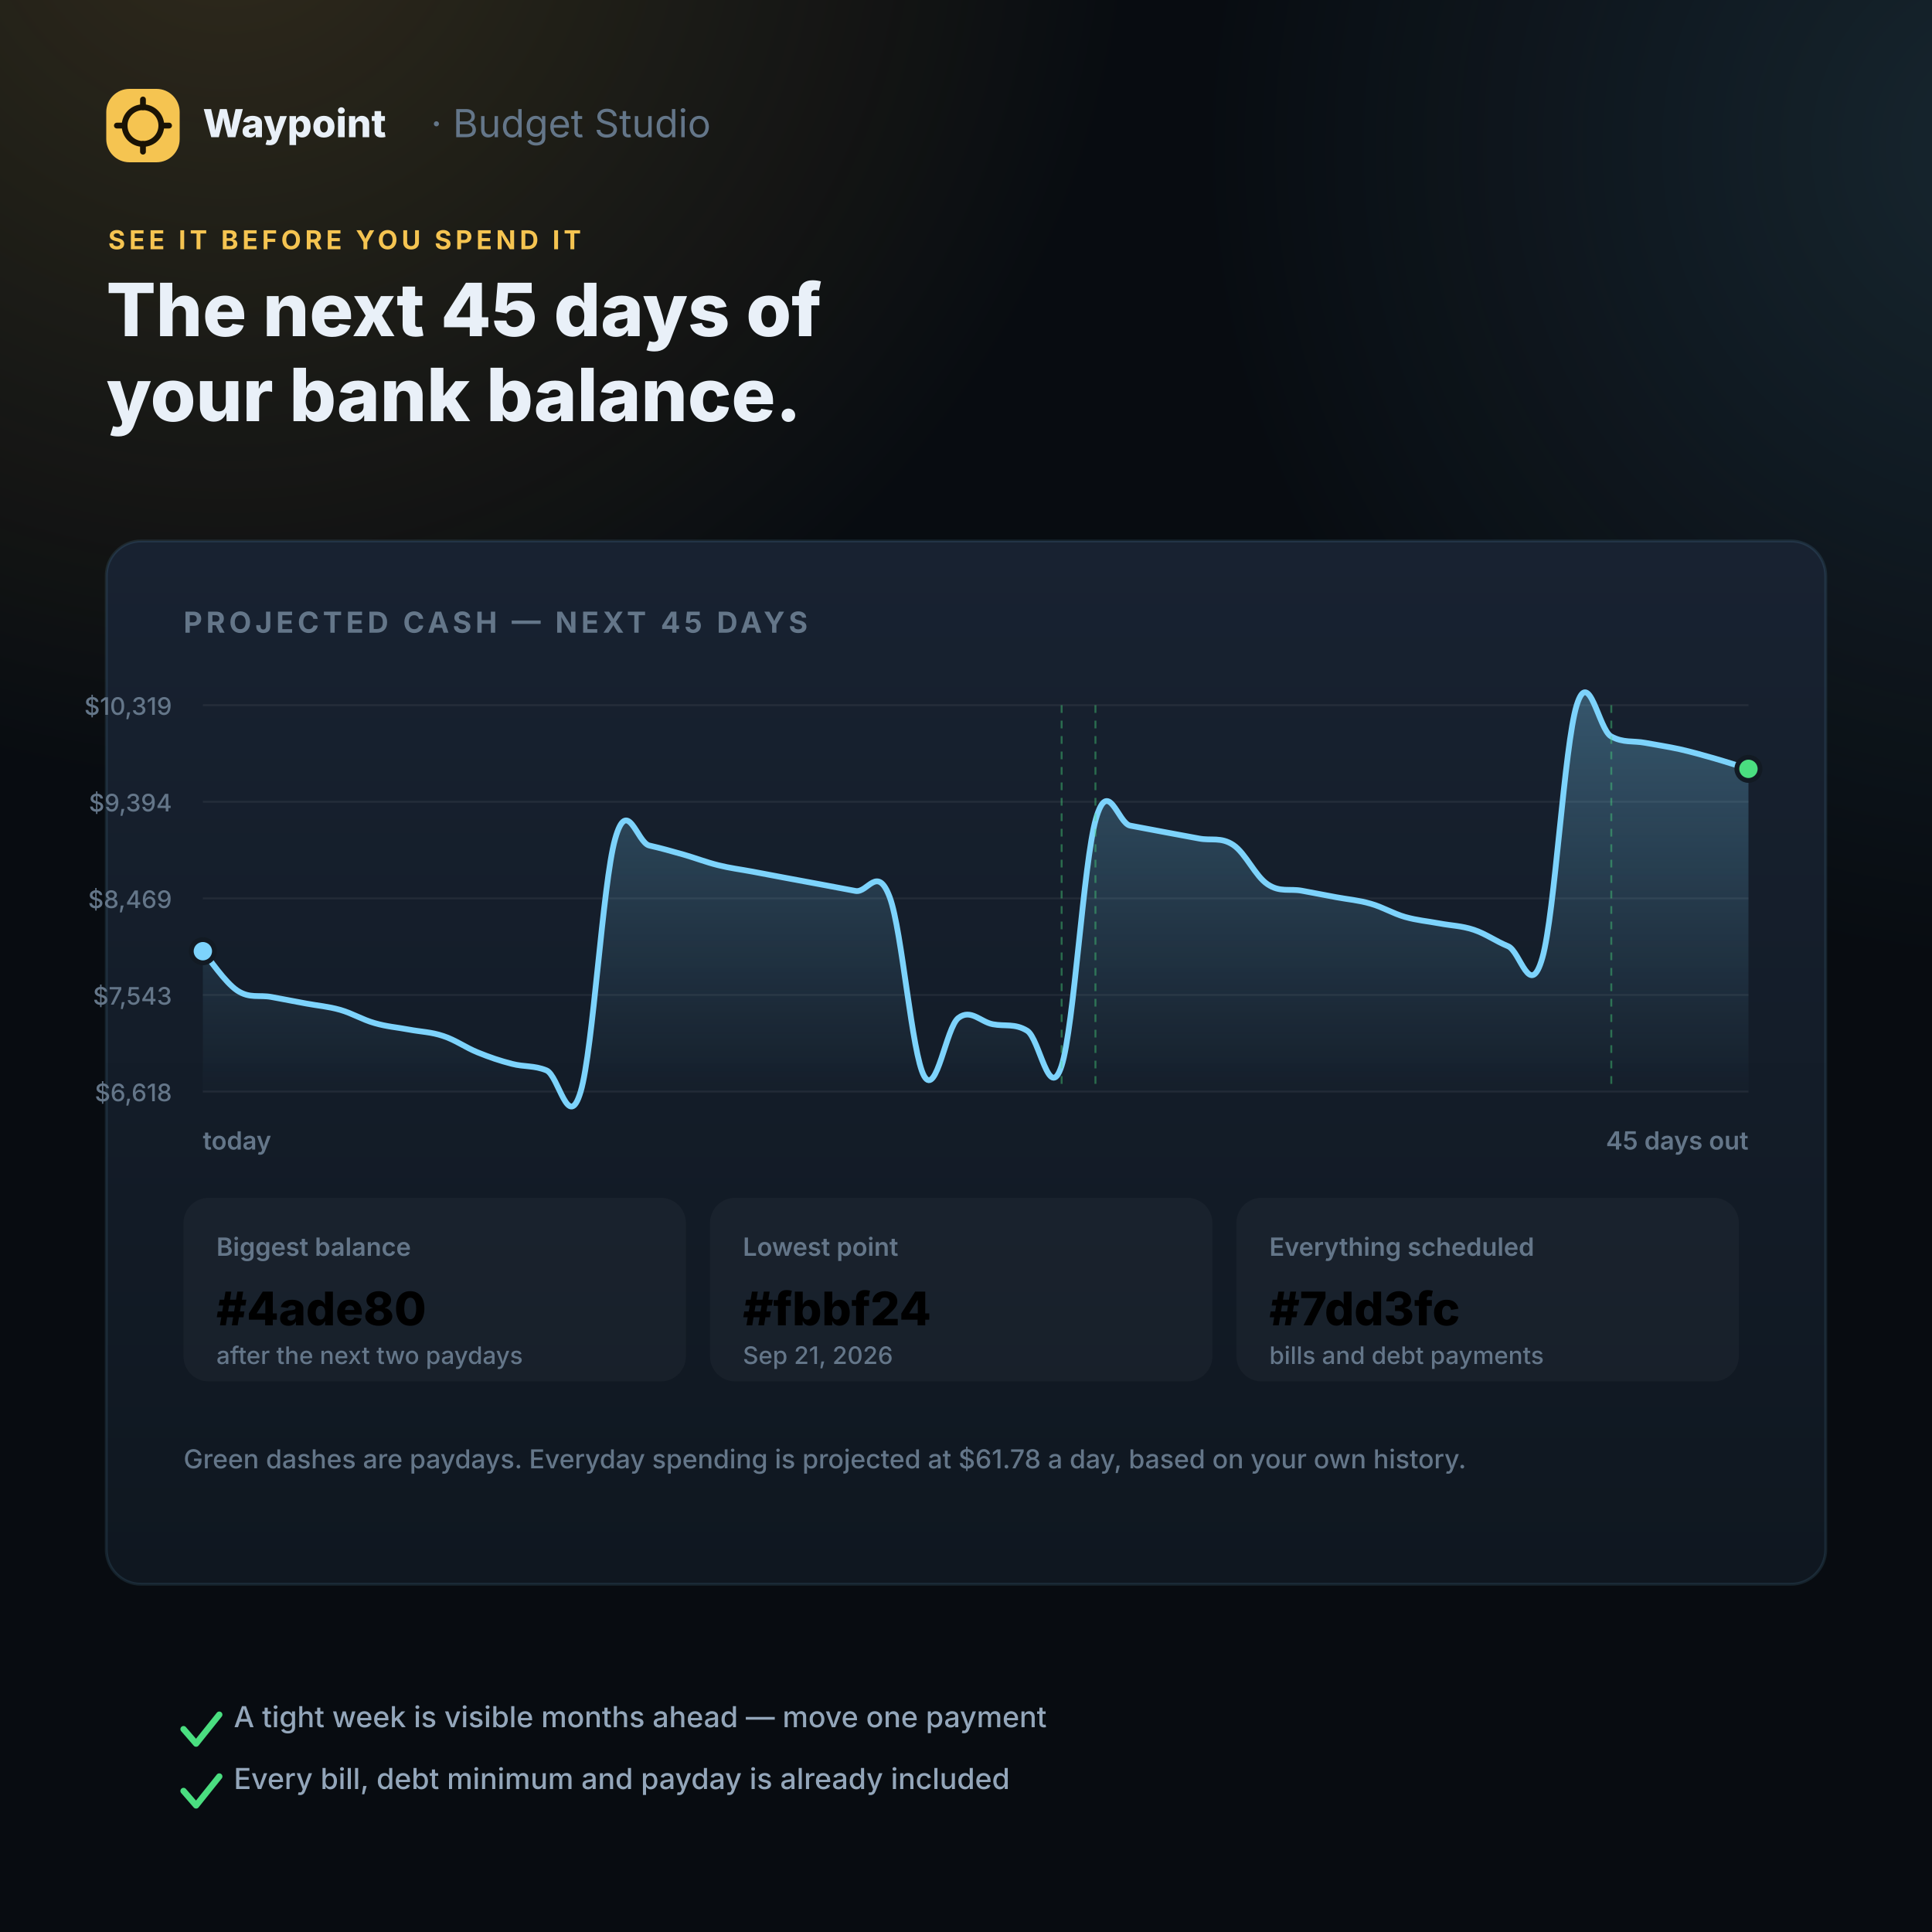
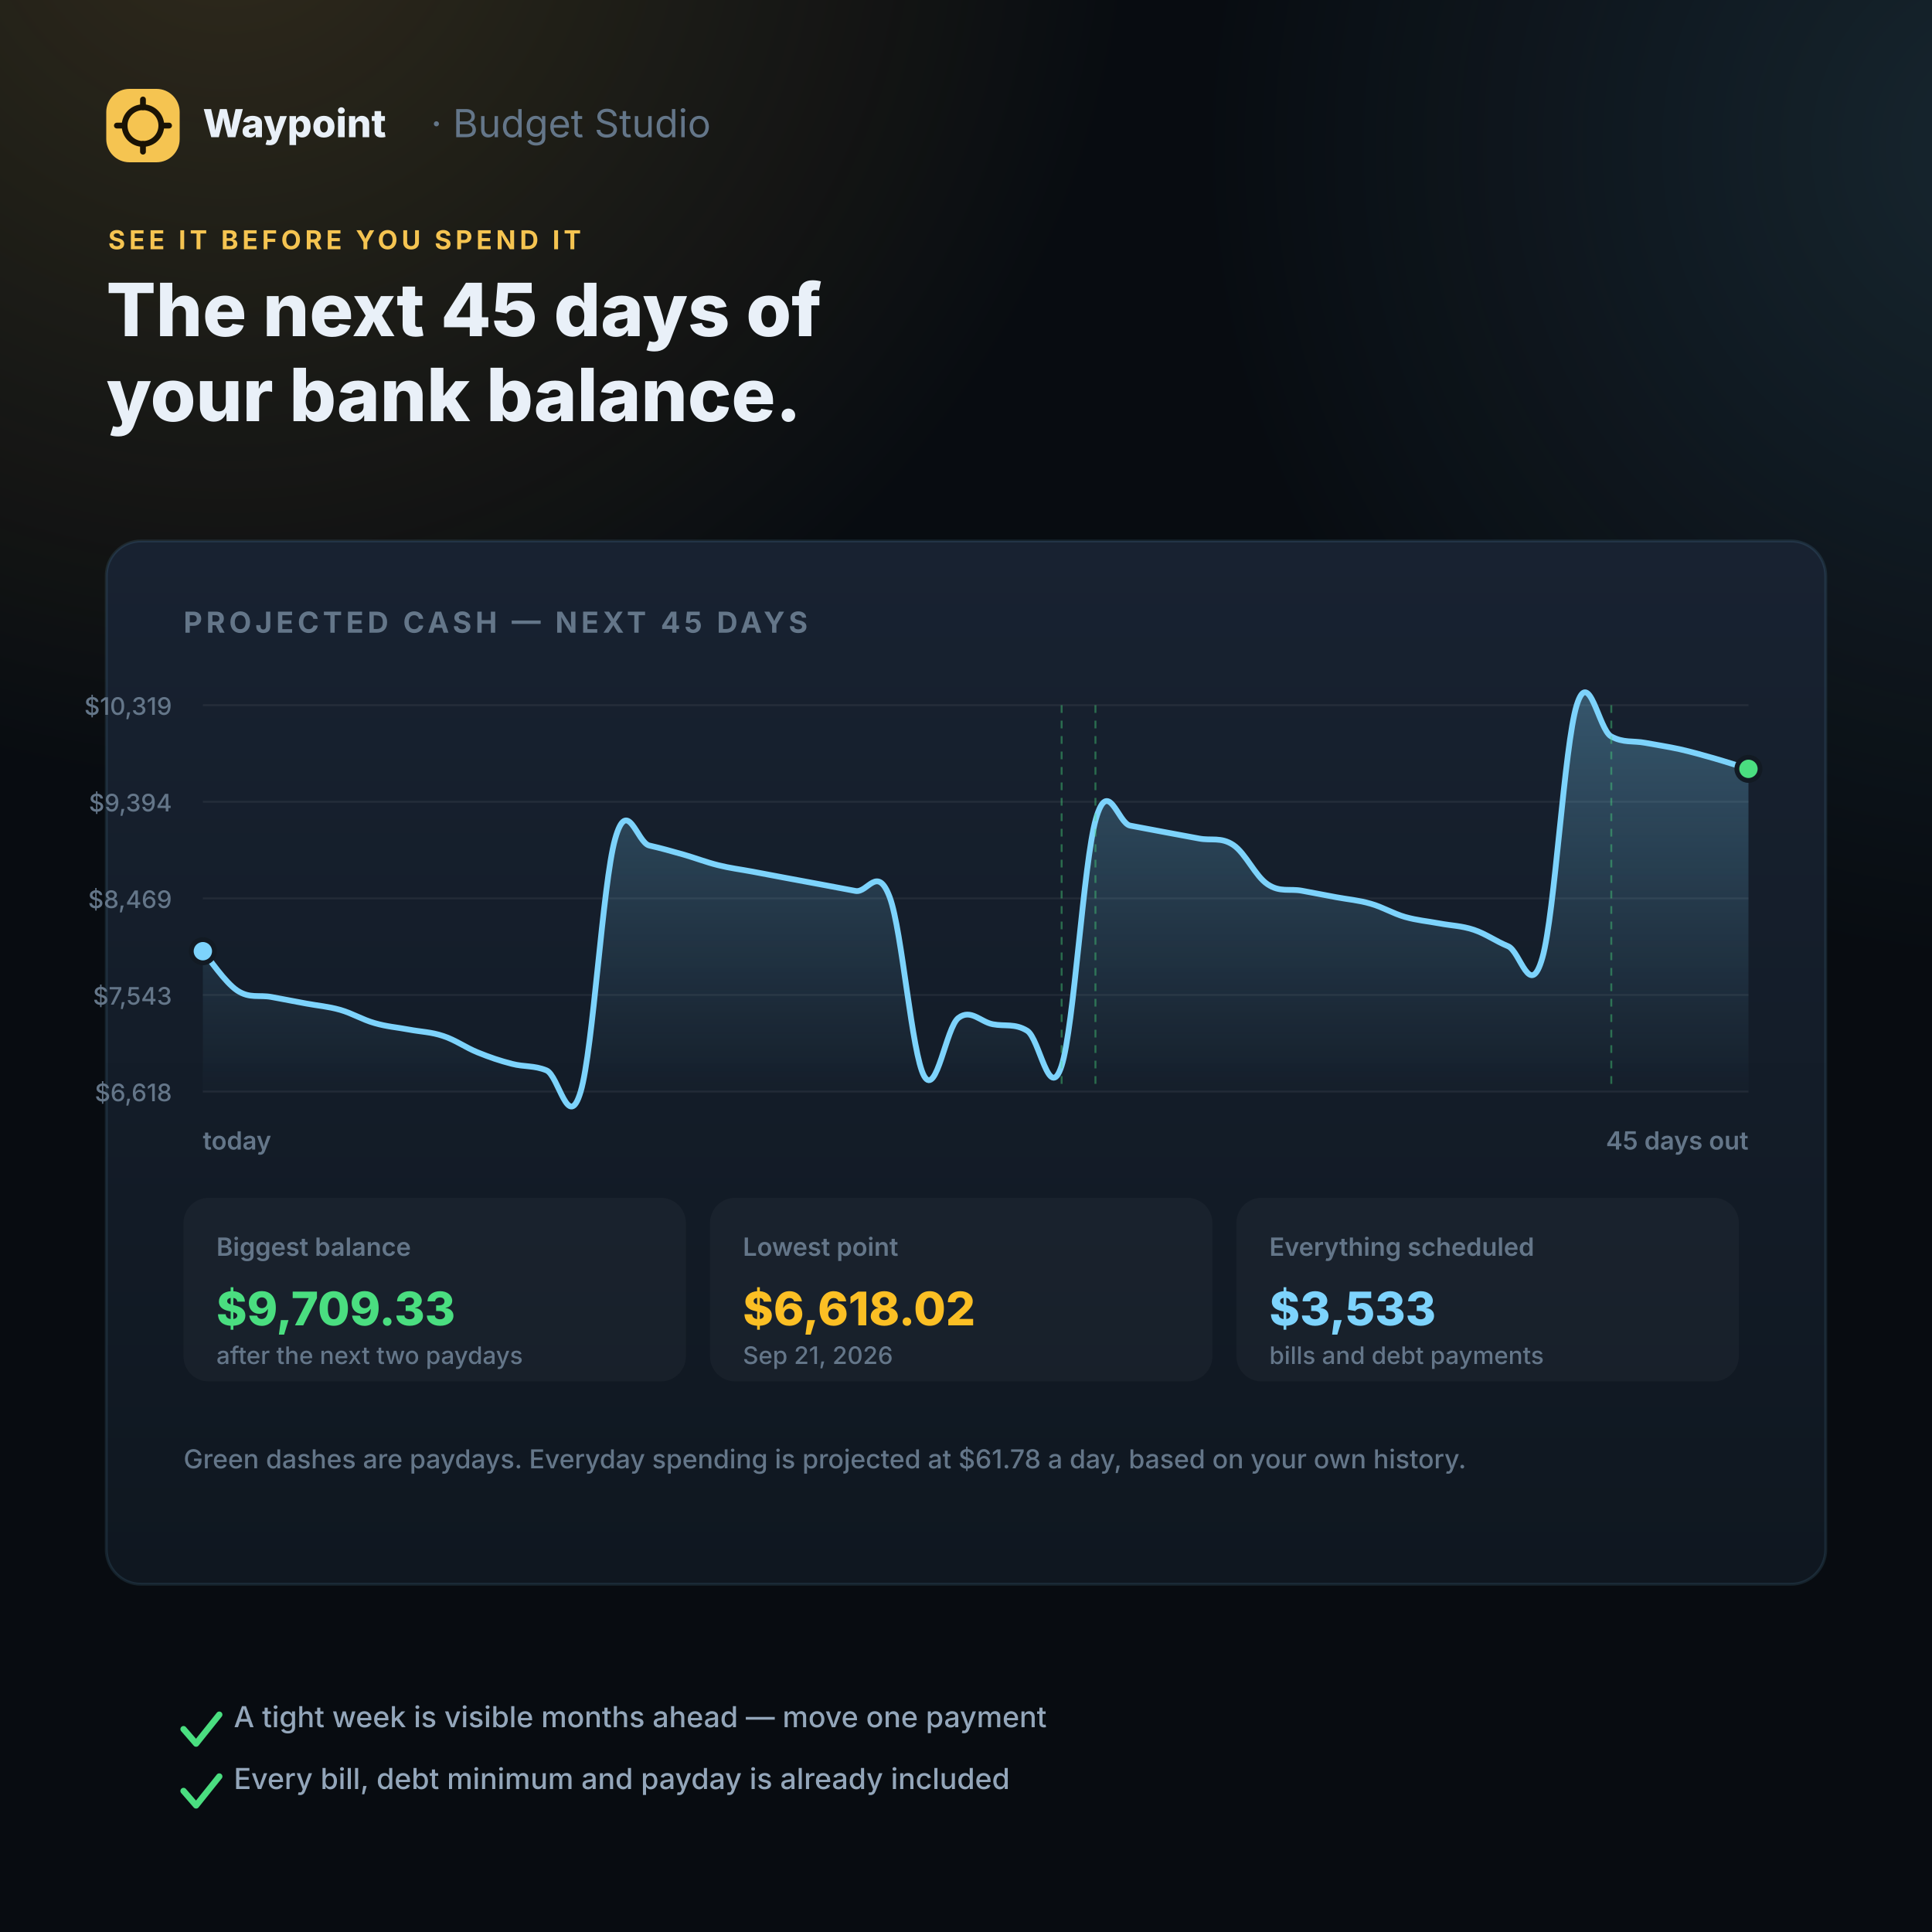
<svg xmlns="http://www.w3.org/2000/svg" width="2000" height="2000" viewBox="0 0 2000 2000">
  <defs>
    <radialGradient id="g2" cx="12%" cy="-6%" r="78%">
      <stop offset="0%" stop-color="#f5c451" stop-opacity="0.17" />
      <stop offset="60%" stop-color="#f5c451" stop-opacity="0" />
    </radialGradient>
    <radialGradient id="h2" cx="104%" cy="8%" r="70%">
      <stop offset="0%" stop-color="#7dd3fc" stop-opacity="0.13" />
      <stop offset="60%" stop-color="#7dd3fc" stop-opacity="0" />
    </radialGradient>
    <linearGradient id="c2" x1="0" y1="0" x2="0" y2="1">
      <stop offset="0%" stop-color="#182231" />
      <stop offset="100%" stop-color="#0f1720" />
    </linearGradient>
    <linearGradient id="f2" x1="0" y1="0" x2="0" y2="1">
      <stop offset="0%" stop-color="#7dd3fc" stop-opacity="0.30" />
      <stop offset="100%" stop-color="#7dd3fc" stop-opacity="0" />
    </linearGradient>
  </defs>
  <rect width="2000" height="2000" fill="#080c11" />
  <rect width="2000" height="2000" fill="url(#g2)" />
  <rect width="2000" height="2000" fill="url(#h2)" />
  <g>
    <rect x="110" y="92" width="76" height="76" rx="24" fill="#f5c451" />
    <circle cx="148" cy="130" r="19" fill="none" stroke="#1a1305" stroke-width="6" />
    <path d="M148 111 v-8 M148 149 v8 M129 130 h-8 M167 130 h8" stroke="#1a1305" stroke-width="6" stroke-linecap="round" />
    <text x="210" y="142" font-family="Inter" font-size="40" font-weight="800" fill="#e9f0f8">Waypoint</text>
    <text x="446" y="142" font-family="Inter" font-size="40" font-weight="400" fill="#647689">· Budget Studio</text>
  </g>
  <text x="112" y="258" font-family="Inter" font-size="27" font-weight="700" fill="#f5c451" letter-spacing="4">SEE IT BEFORE YOU SPEND IT</text>
  <text x="110" y="348" font-family="Inter" font-size="76" font-weight="800" fill="#e9f0f8">The next 45 days of</text>
  <text x="110" y="436" font-family="Inter" font-size="76" font-weight="800" fill="#e9f0f8">your bank balance.</text>
  <rect x="110" y="560" width="1780" height="1080" rx="36" fill="url(#c2)" />
  <rect x="110" y="560" width="1780" height="1080" rx="36" fill="none" stroke="rgba(125,211,252,0.22)" stroke-width="3" opacity="0.5" />
  <text x="190" y="655" font-family="Inter" font-size="30" font-weight="700" fill="#647689" letter-spacing="4">PROJECTED CASH — NEXT 45 DAYS</text>
  <line x1="210" y1="1130" x2="1810" y2="1130" stroke="rgba(255,255,255,0.06)" stroke-width="2" />
  <text x="178" y="1140" font-family="Inter" font-size="25" font-weight="500" fill="#647689" text-anchor="end">$6,618</text>
  <line x1="210" y1="1030" x2="1810" y2="1030" stroke="rgba(255,255,255,0.06)" stroke-width="2" />
  <text x="178" y="1040" font-family="Inter" font-size="25" font-weight="500" fill="#647689" text-anchor="end">$7,543</text>
  <line x1="210" y1="930" x2="1810" y2="930" stroke="rgba(255,255,255,0.06)" stroke-width="2" />
  <text x="178" y="940" font-family="Inter" font-size="25" font-weight="500" fill="#647689" text-anchor="end">$8,469</text>
  <line x1="210" y1="830" x2="1810" y2="830" stroke="rgba(255,255,255,0.06)" stroke-width="2" />
  <text x="178" y="840" font-family="Inter" font-size="25" font-weight="500" fill="#647689" text-anchor="end">$9,394</text>
  <line x1="210" y1="730" x2="1810" y2="730" stroke="rgba(255,255,255,0.06)" stroke-width="2" />
  <text x="178" y="740" font-family="Inter" font-size="25" font-weight="500" fill="#647689" text-anchor="end">$10,319</text>
  <path d="M210.0 984.7 C216.4 992.0 232.8 1016.9 245.6 1025.4 C258.4 1033.9 268.3 1029.7 281.1 1032.1 C293.9 1034.5 303.9 1036.4 316.7 1038.8 C329.5 1041.2 339.4 1041.8 352.2 1045.4 C365.0 1049.1 375.0 1055.5 387.8 1059.1 C400.6 1062.8 410.5 1063.4 423.3 1065.8 C436.1 1068.2 446.1 1068.2 458.9 1072.5 C471.7 1076.7 481.6 1084.2 494.4 1089.4 C507.2 1094.6 517.2 1098.0 530.0 1101.3 C542.8 1104.6 552.8 1102.8 565.6 1108.0 C578.4 1113.1 588.3 1173.1 601.1 1130.0 C613.9 1086.9 623.9 914.5 636.7 868.7 C649.5 822.8 659.4 872.4 672.2 875.3 C685.0 878.2 695.0 881.1 707.8 884.7 C720.6 888.4 730.5 892.4 743.3 895.6 C756.1 898.8 766.1 899.9 778.9 902.3 C791.7 904.7 801.6 906.6 814.4 909.0 C827.2 911.4 837.2 913.2 850.0 915.6 C862.8 918.0 872.8 919.9 885.6 922.3 C898.4 924.7 908.3 894.5 921.1 929.0 C933.9 963.5 943.9 1091.5 956.7 1114.0 C969.5 1136.4 979.4 1063.3 992.2 1053.7 C1005.0 1044.0 1015.0 1057.9 1027.8 1060.3 C1040.6 1062.7 1050.5 1059.2 1063.3 1067.0 C1076.1 1074.8 1086.1 1142.9 1098.9 1103.5 C1111.7 1064.1 1121.6 892.8 1134.4 848.0 C1147.2 803.2 1157.2 852.3 1170.0 854.7 C1182.8 857.1 1192.8 859.0 1205.6 861.4 C1218.4 863.8 1228.3 865.6 1241.1 868.0 C1253.9 870.5 1263.9 866.2 1276.7 874.7 C1289.5 883.3 1299.4 906.9 1312.2 915.4 C1325.0 924.0 1335.0 919.7 1347.8 922.1 C1360.6 924.5 1370.5 926.4 1383.3 928.8 C1396.1 931.2 1406.1 931.8 1418.9 935.5 C1431.7 939.1 1441.6 945.5 1454.4 949.2 C1467.2 952.8 1477.2 953.5 1490.0 955.9 C1502.8 958.3 1512.8 958.3 1525.6 962.5 C1538.4 966.8 1548.3 974.3 1561.1 979.5 C1573.9 984.7 1583.9 1036.2 1596.7 991.3 C1609.5 946.4 1619.4 771.2 1632.2 730.0 C1645.0 688.8 1655.0 755.3 1667.8 762.3 C1680.6 769.3 1690.5 766.6 1703.3 769.0 C1716.1 771.4 1726.1 772.8 1738.9 775.6 C1751.7 778.5 1761.6 781.4 1774.4 785.0 C1787.2 788.7 1803.6 794.0 1810.0 795.9 L1810.0 1130 L210.0 1130 Z" fill="url(#f2)" />
  <path d="M210.0 984.7 C216.4 992.0 232.8 1016.9 245.6 1025.4 C258.4 1033.9 268.3 1029.7 281.1 1032.1 C293.9 1034.5 303.9 1036.4 316.7 1038.8 C329.5 1041.2 339.4 1041.8 352.2 1045.4 C365.0 1049.1 375.0 1055.5 387.8 1059.1 C400.6 1062.8 410.5 1063.4 423.3 1065.8 C436.1 1068.2 446.1 1068.2 458.9 1072.5 C471.7 1076.7 481.6 1084.2 494.4 1089.4 C507.2 1094.6 517.2 1098.0 530.0 1101.3 C542.8 1104.6 552.8 1102.8 565.6 1108.0 C578.4 1113.1 588.3 1173.1 601.1 1130.0 C613.9 1086.9 623.9 914.5 636.7 868.7 C649.5 822.8 659.4 872.4 672.2 875.3 C685.0 878.2 695.0 881.1 707.8 884.7 C720.6 888.4 730.5 892.4 743.3 895.6 C756.1 898.8 766.1 899.9 778.9 902.3 C791.7 904.7 801.6 906.6 814.4 909.0 C827.2 911.4 837.2 913.2 850.0 915.6 C862.8 918.0 872.8 919.9 885.6 922.3 C898.4 924.7 908.3 894.5 921.1 929.0 C933.9 963.5 943.9 1091.5 956.7 1114.0 C969.5 1136.4 979.4 1063.3 992.2 1053.7 C1005.0 1044.0 1015.0 1057.9 1027.8 1060.3 C1040.6 1062.7 1050.5 1059.2 1063.3 1067.0 C1076.1 1074.8 1086.1 1142.9 1098.9 1103.5 C1111.7 1064.1 1121.6 892.8 1134.4 848.0 C1147.2 803.2 1157.2 852.3 1170.0 854.7 C1182.8 857.1 1192.8 859.0 1205.6 861.4 C1218.4 863.8 1228.3 865.6 1241.1 868.0 C1253.9 870.5 1263.9 866.2 1276.7 874.7 C1289.5 883.3 1299.4 906.9 1312.2 915.4 C1325.0 924.0 1335.0 919.7 1347.8 922.1 C1360.6 924.5 1370.5 926.4 1383.3 928.8 C1396.1 931.2 1406.1 931.8 1418.9 935.5 C1431.7 939.1 1441.6 945.5 1454.4 949.2 C1467.2 952.8 1477.2 953.5 1490.0 955.9 C1502.8 958.3 1512.8 958.3 1525.6 962.5 C1538.4 966.8 1548.3 974.3 1561.1 979.5 C1573.9 984.7 1583.9 1036.2 1596.7 991.3 C1609.5 946.4 1619.4 771.2 1632.2 730.0 C1645.0 688.8 1655.0 755.3 1667.8 762.3 C1680.6 769.3 1690.5 766.6 1703.3 769.0 C1716.1 771.4 1726.1 772.8 1738.9 775.6 C1751.7 778.5 1761.6 781.4 1774.4 785.0 C1787.2 788.7 1803.6 794.0 1810.0 795.9" fill="none" stroke="#7dd3fc" stroke-width="6" stroke-linecap="round" stroke-linejoin="round" />
  <line x1="1099" y1="730" x2="1099" y2="1130" stroke="rgba(74,222,128,0.4)" stroke-width="2" stroke-dasharray="8 8" />
  <line x1="1134" y1="730" x2="1134" y2="1130" stroke="rgba(74,222,128,0.4)" stroke-width="2" stroke-dasharray="8 8" />
  <line x1="1668" y1="730" x2="1668" y2="1130" stroke="rgba(74,222,128,0.4)" stroke-width="2" stroke-dasharray="8 8" />
  <circle cx="210" cy="984.683" r="12" fill="#7dd3fc" stroke="#121a23" stroke-width="5" />
  <circle cx="1810" cy="795.915" r="12" fill="#4ade80" stroke="#121a23" stroke-width="5" />
  <text x="210" y="1190" font-family="Inter" font-size="26" font-weight="600" fill="#647689">today</text>
  <text x="1810" y="1190" font-family="Inter" font-size="26" font-weight="600" fill="#647689" text-anchor="end">45 days out</text>
  <rect x="190" y="1240" width="520" height="190" rx="26" fill="rgba(255,255,255,0.035)" />
  <text x="224" y="1300" font-family="Inter" font-size="26" font-weight="600" fill="#647689">Biggest balance</text>
-   <text x="224" y="1372" font-family="Inter" font-size="48" font-weight="800" fill="$9,709.33">#4ade80</text>
+   <text x="224" y="1372" font-family="Inter" font-size="48" font-weight="800" fill="#4ade80">$9,709.33</text>
  <text x="224" y="1412" font-family="Inter" font-size="25" font-weight="500" fill="#647689">after the next two paydays</text>
  <rect x="735" y="1240" width="520" height="190" rx="26" fill="rgba(255,255,255,0.035)" />
  <text x="769" y="1300" font-family="Inter" font-size="26" font-weight="600" fill="#647689">Lowest point</text>
-   <text x="769" y="1372" font-family="Inter" font-size="48" font-weight="800" fill="$6,618.02">#fbbf24</text>
+   <text x="769" y="1372" font-family="Inter" font-size="48" font-weight="800" fill="#fbbf24">$6,618.02</text>
  <text x="769" y="1412" font-family="Inter" font-size="25" font-weight="500" fill="#647689">Sep 21, 2026</text>
  <rect x="1280" y="1240" width="520" height="190" rx="26" fill="rgba(255,255,255,0.035)" />
  <text x="1314" y="1300" font-family="Inter" font-size="26" font-weight="600" fill="#647689">Everything scheduled</text>
-   <text x="1314" y="1372" font-family="Inter" font-size="48" font-weight="800" fill="$3,533">#7dd3fc</text>
+   <text x="1314" y="1372" font-family="Inter" font-size="48" font-weight="800" fill="#7dd3fc">$3,533</text>
  <text x="1314" y="1412" font-family="Inter" font-size="25" font-weight="500" fill="#647689">bills and debt payments</text>
  <text x="190" y="1520" font-family="Inter" font-size="27" font-weight="500" fill="#647689">Green dashes are paydays. Everyday spending is projected at $61.78 a day, based on your own history.</text>
  <path d="M190 1790 l13 15 l24 -30" fill="none" stroke="#4ade80" stroke-width="6.5" stroke-linecap="round" stroke-linejoin="round" />
  <text x="242" y="1788" font-family="Inter" font-size="30" font-weight="500" fill="#93a6ba">A tight week is visible months ahead — move one payment</text>
  <path d="M190 1854 l13 15 l24 -30" fill="none" stroke="#4ade80" stroke-width="6.5" stroke-linecap="round" stroke-linejoin="round" />
  <text x="242" y="1852" font-family="Inter" font-size="30" font-weight="500" fill="#93a6ba">Every bill, debt minimum and payday is already included</text>
</svg>
